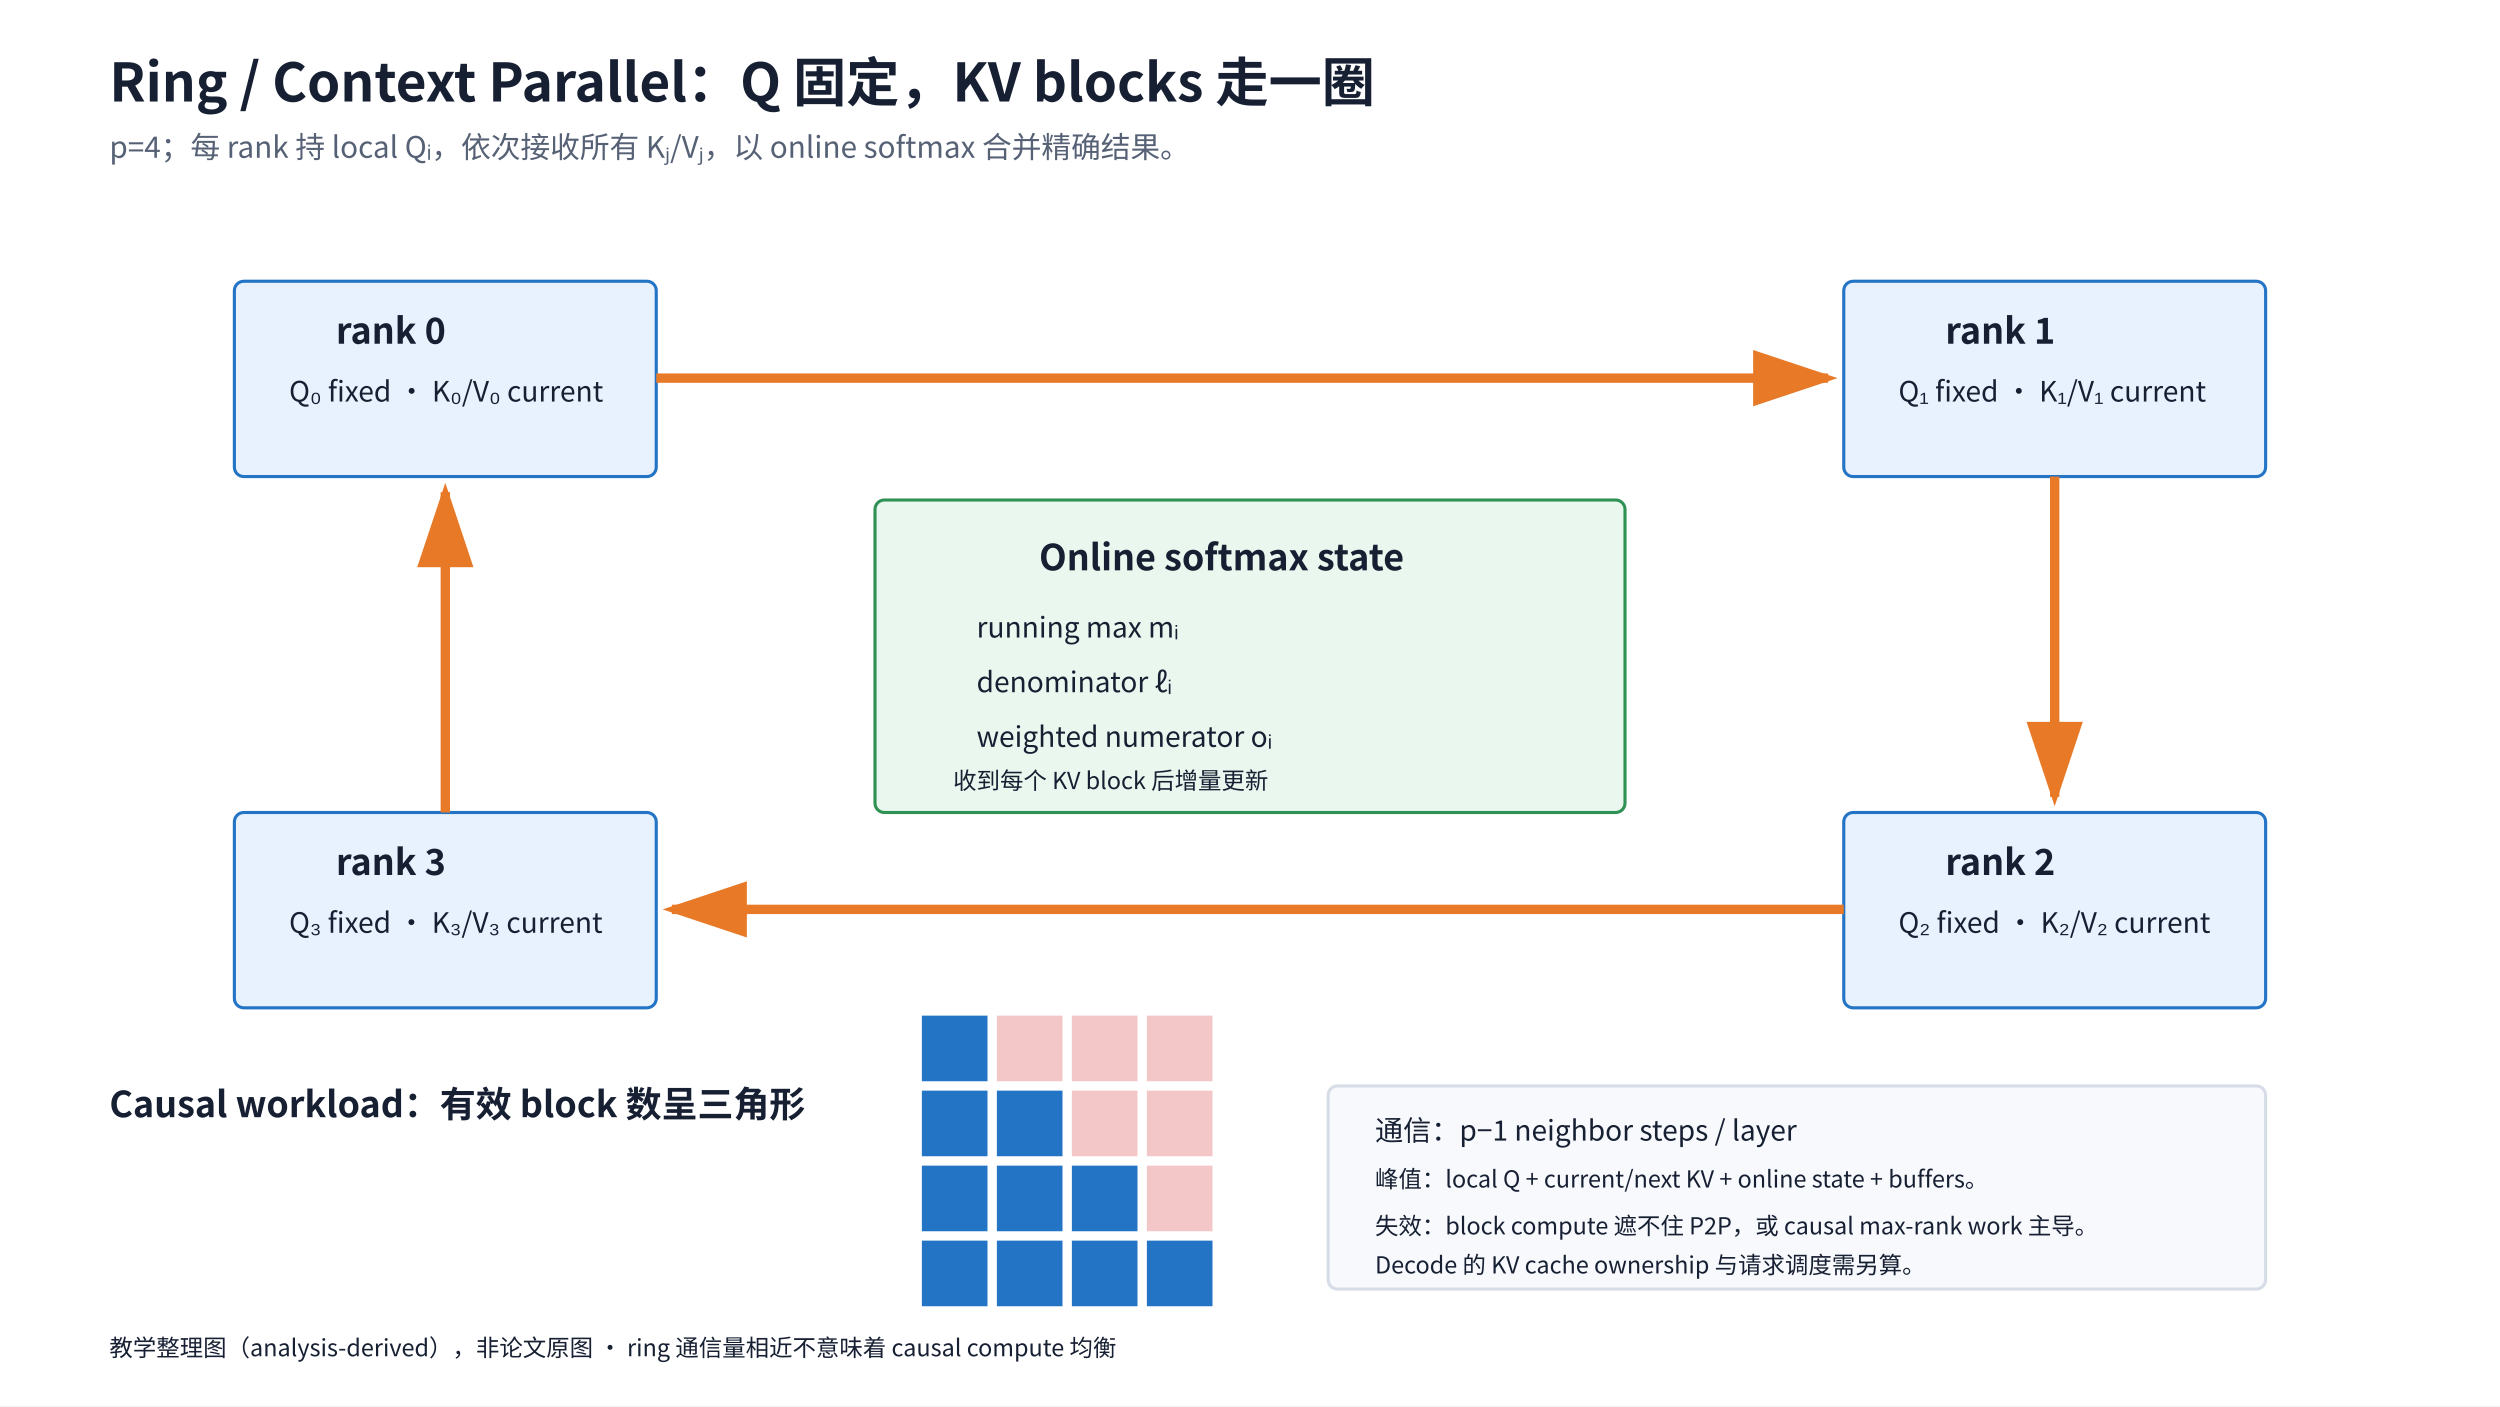
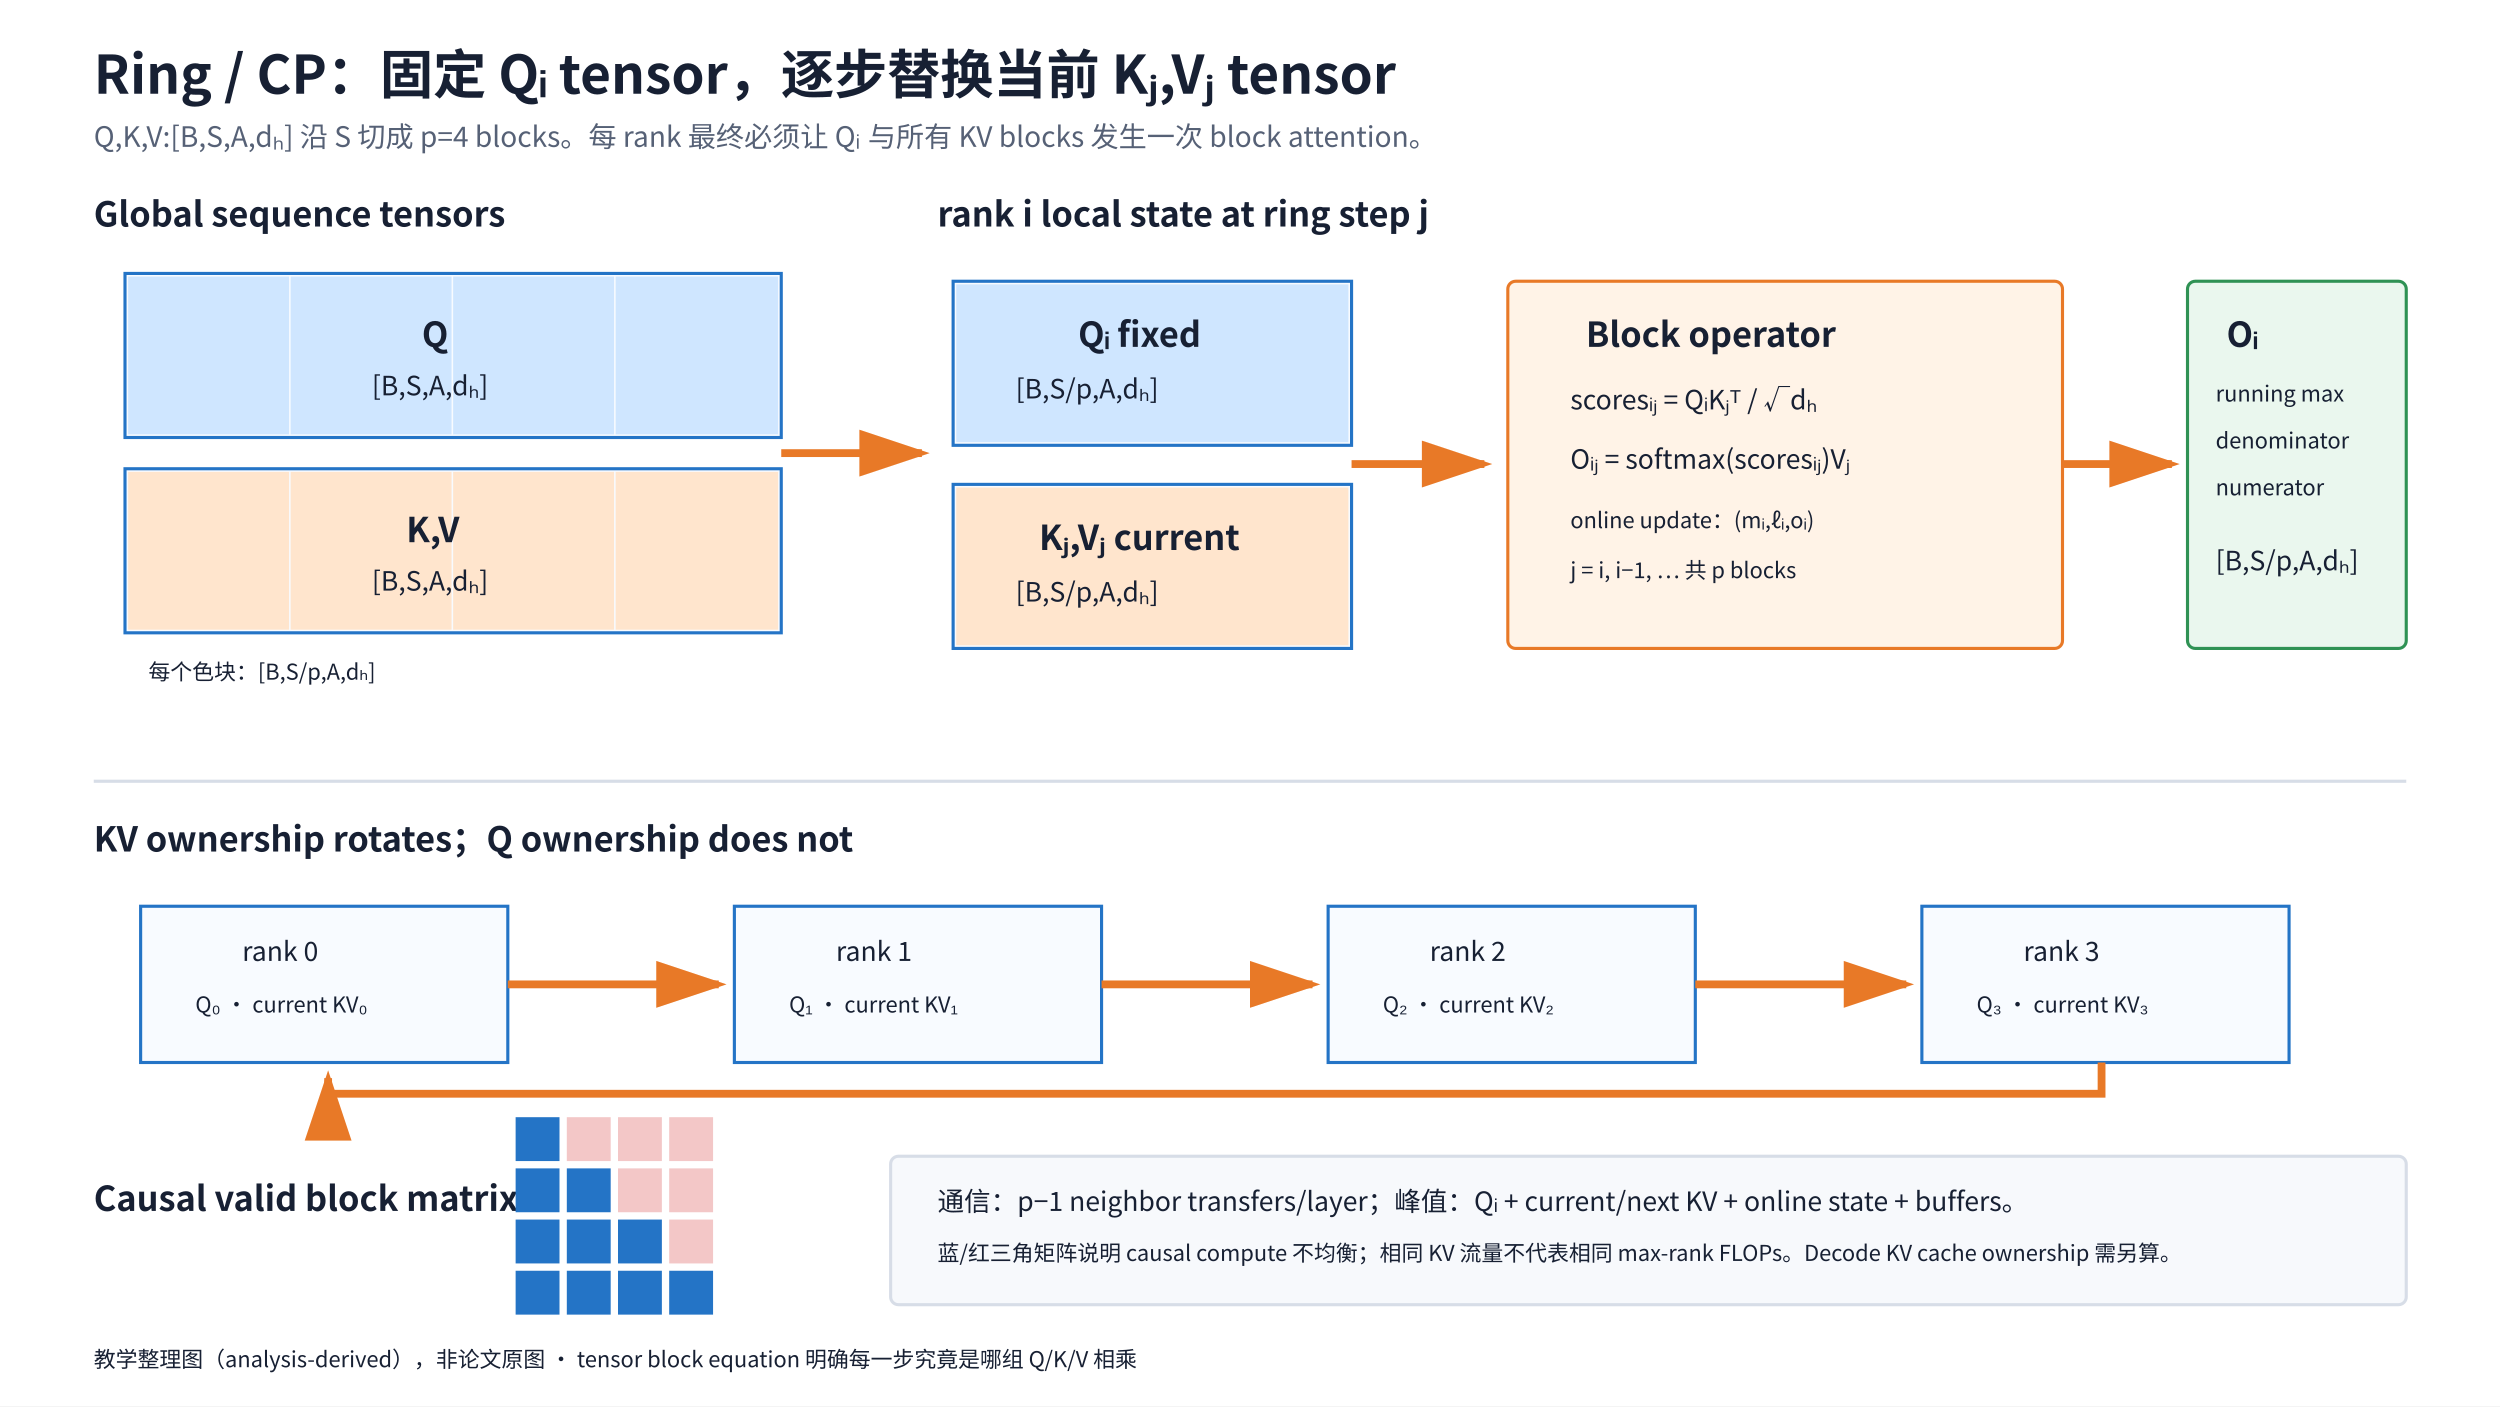
- <svg xmlns="http://www.w3.org/2000/svg" viewBox="0 0 1600 900" role="img" aria-labelledby="ring-title ring-desc">
+ <svg xmlns="http://www.w3.org/2000/svg" viewBox="0 0 1600 900" role="img" aria-labelledby="ring2-title ring2-desc">
  <defs>
-     <marker id="ring-arrow" markerWidth="10" markerHeight="10" refX="8" refY="3" orient="auto">
+     <marker id="ring2-arr" markerWidth="10" markerHeight="10" refX="8" refY="3" orient="auto">
      <path d="M0 0L0 6L9 3z" fill="#e87927" />
    </marker>
  </defs>
-   <style>text{font-family:"Noto Sans CJK SC","Microsoft YaHei",Arial,sans-serif;fill:#172033;letter-spacing:0}.t{font-size:34px;font-weight:700}.st{font-size:19px;fill:#566176}.h{font-size:23px;font-weight:700}.b{font-size:18px}.s{font-size:15px}.rank{fill:#e8f2ff;stroke:#2474c6;stroke-width:2}.state{fill:#eaf7ee;stroke:#2f9254;stroke-width:2}.bubble{fill:#fff0f0;stroke:#d64b4b;stroke-width:2}.arr{fill:none;stroke:#e87927;stroke-width:6;marker-end:url(#ring-arrow)}.note{fill:#f7f9fc;stroke:#d7dde7;stroke-width:2}.work{fill:#2474c6}.skip{fill:#f3c7c7}</style>
+   <style>text{font-family:"Noto Sans CJK SC","Microsoft YaHei",Arial,sans-serif;fill:#172033;letter-spacing:0}.t{font-size:34px;font-weight:700}.st{font-size:18px;fill:#566176}.h{font-size:22px;font-weight:700}.b{font-size:17px}.s{font-size:14px}.tensor{fill:#f8fbff;stroke:#2474c6;stroke-width:2}.q{fill:#cfe6ff}.kv{fill:#ffe5cd}.state{fill:#eaf7ee;stroke:#2f9254;stroke-width:2}.comm{fill:#fff3e7;stroke:#e87927;stroke-width:2}.arr{fill:none;stroke:#e87927;stroke-width:5;marker-end:url(#ring2-arr)}.note{fill:#f7f9fc;stroke:#d7dde7;stroke-width:2}.work{fill:#2474c6}.skip{fill:#f3c7c7}</style>
  <rect width="1600" height="900" fill="#fff" />
-   <text class="t" x="70" y="65">Ring / Context Parallel：Q 固定，KV blocks 走一圈</text>
-   <text class="st" x="70" y="101">p=4；每 rank 持 local Qᵢ，依次接收所有 Kⱼ/Vⱼ，以 online softmax 合并精确结果。</text>
+   <text class="t" x="60" y="60">Ring / CP：固定 Qᵢ tensor，逐步替换当前 Kⱼ,Vⱼ tensor</text>
+   <text class="st" x="60" y="94">Q,K,V:[B,S,A,dₕ] 沿 S 切成 p=4 blocks。每 rank 最终必须让 Qᵢ 与所有 KV blocks 发生一次 block attention。</text>
+   <text class="h" x="60" y="145">Global sequence tensors</text>
+   <g transform="translate(80 175)">
+     <rect class="tensor" width="420" height="105" />
+     <rect class="q" x="2" y="2" width="103" height="101" />
+     <rect class="q" x="106" y="2" width="103" height="101" />
+     <rect class="q" x="210" y="2" width="103" height="101" />
+     <rect class="q" x="314" y="2" width="104" height="101" />
+     <text class="h" x="190" y="47">Q</text>
+     <text class="b" x="158" y="78">[B,S,A,dₕ]</text>
+   </g>
+   <g transform="translate(80 300)">
+     <rect class="tensor" width="420" height="105" />
+     <rect class="kv" x="2" y="2" width="103" height="101" />
+     <rect class="kv" x="106" y="2" width="103" height="101" />
+     <rect class="kv" x="210" y="2" width="103" height="101" />
+     <rect class="kv" x="314" y="2" width="104" height="101" />
+     <text class="h" x="180" y="47">K,V</text>
+     <text class="b" x="158" y="78">[B,S,A,dₕ]</text>
+   </g>
+   <text class="s" x="95" y="435">每个色块：[B,S/p,A,dₕ]</text>
+   <path class="arr" d="M500 290H590" />
+   <text class="h" x="600" y="145">rank i local state at ring step j</text>
+   <rect class="tensor" x="610" y="180" width="255" height="105" />
+   <rect class="q" x="612" y="182" width="251" height="101" />
+   <text class="h" x="690" y="222">Qᵢ fixed</text>
+   <text class="b" x="650" y="255">[B,S/p,A,dₕ]</text>
+   <rect class="tensor" x="610" y="310" width="255" height="105" />
+   <rect class="kv" x="612" y="312" width="251" height="101" />
+   <text class="h" x="665" y="352">Kⱼ,Vⱼ current</text>
+   <text class="b" x="650" y="385">[B,S/p,A,dₕ]</text>
+   <path class="arr" d="M865 297H950" />
+   <rect class="comm" x="965" y="180" width="355" height="235" rx="5" />
+   <text class="h" x="1015" y="222">Block operator</text>
+   <text class="b" x="1005" y="262">scoresᵢⱼ = QᵢKⱼᵀ / √dₕ</text>
+   <text class="b" x="1005" y="300">Oᵢⱼ = softmax(scoresᵢⱼ)Vⱼ</text>
+   <text class="s" x="1005" y="338">online update：(mᵢ,ℓᵢ,oᵢ)</text>
+   <text class="s" x="1005" y="370">j = i, i−1, … 共 p blocks</text>
+   <path class="arr" d="M1320 297H1390" />
+   <rect class="state" x="1400" y="180" width="140" height="235" rx="5" />
+   <text class="h" x="1425" y="222">Oᵢ</text>
+   <text class="s" x="1418" y="257">running max</text>
+   <text class="s" x="1418" y="287">denominator</text>
+   <text class="s" x="1418" y="317">numerator</text>
+   <text class="b" x="1418" y="365">[B,S/p,A,dₕ]</text>
+   <line x1="60" y1="500" x2="1540" y2="500" stroke="#d7dde7" stroke-width="2" />
+   <text class="h" x="60" y="545">KV ownership rotates；Q ownership does not</text>
  <g>
-     <rect class="rank" x="150" y="180" width="270" height="125" rx="6" />
-     <rect class="rank" x="1180" y="180" width="270" height="125" rx="6" />
-     <rect class="rank" x="1180" y="520" width="270" height="125" rx="6" />
-     <rect class="rank" x="150" y="520" width="270" height="125" rx="6" />
-     <text class="h" x="215" y="220">rank 0</text>
-     <text class="b" x="185" y="257">Q₀ fixed · K₀/V₀ current</text>
-     <text class="h" x="1245" y="220">rank 1</text>
-     <text class="b" x="1215" y="257">Q₁ fixed · K₁/V₁ current</text>
-     <text class="h" x="1245" y="560">rank 2</text>
-     <text class="b" x="1215" y="597">Q₂ fixed · K₂/V₂ current</text>
-     <text class="h" x="215" y="560">rank 3</text>
-     <text class="b" x="185" y="597">Q₃ fixed · K₃/V₃ current</text>
+     <rect class="tensor" x="90" y="580" width="235" height="100" />
+     <text class="b" x="155" y="615">rank 0</text>
+     <text class="s" x="125" y="648">Q₀ · current KV₀</text>
+     <rect class="tensor" x="470" y="580" width="235" height="100" />
+     <text class="b" x="535" y="615">rank 1</text>
+     <text class="s" x="505" y="648">Q₁ · current KV₁</text>
+     <rect class="tensor" x="850" y="580" width="235" height="100" />
+     <text class="b" x="915" y="615">rank 2</text>
+     <text class="s" x="885" y="648">Q₂ · current KV₂</text>
+     <rect class="tensor" x="1230" y="580" width="235" height="100" />
+     <text class="b" x="1295" y="615">rank 3</text>
+     <text class="s" x="1265" y="648">Q₃ · current KV₃</text>
  </g>
-   <path class="arr" d="M420 242H1170" />
-   <path class="arr" d="M1315 305V510" />
-   <path class="arr" d="M1180 582H430" />
-   <path class="arr" d="M285 520V315" />
-   <rect class="state" x="560" y="320" width="480" height="200" rx="6" />
-   <text class="h" x="665" y="365">Online softmax state</text>
-   <text class="b" x="625" y="408">running max mᵢ</text>
-   <text class="b" x="625" y="443">denominator ℓᵢ</text>
-   <text class="b" x="625" y="478">weighted numerator oᵢ</text>
-   <text class="s" x="610" y="505">收到每个 KV block 后增量更新</text>
-   <text class="h" x="70" y="715">Causal workload：有效 block 数呈三角形</text>
-   <g transform="translate(590 650)">
-     <rect class="work" x="0" y="0" width="42" height="42" />
-     <rect class="skip" x="48" y="0" width="42" height="42" />
-     <rect class="skip" x="96" y="0" width="42" height="42" />
-     <rect class="skip" x="144" y="0" width="42" height="42" />
-     <rect class="work" x="0" y="48" width="42" height="42" />
-     <rect class="work" x="48" y="48" width="42" height="42" />
-     <rect class="skip" x="96" y="48" width="42" height="42" />
-     <rect class="skip" x="144" y="48" width="42" height="42" />
-     <rect class="work" x="0" y="96" width="42" height="42" />
-     <rect class="work" x="48" y="96" width="42" height="42" />
-     <rect class="work" x="96" y="96" width="42" height="42" />
-     <rect class="skip" x="144" y="96" width="42" height="42" />
-     <rect class="work" x="0" y="144" width="42" height="42" />
-     <rect class="work" x="48" y="144" width="42" height="42" />
-     <rect class="work" x="96" y="144" width="42" height="42" />
-     <rect class="work" x="144" y="144" width="42" height="42" />
+   <path class="arr" d="M325 630H460" />
+   <path class="arr" d="M705 630H840" />
+   <path class="arr" d="M1085 630H1220" />
+   <path class="arr" d="M1345 680V700H210V690" />
+   <text class="h" x="60" y="775">Causal valid block matrix</text>
+   <g transform="translate(330 715) scale(.78)">
+     <rect class="work" x="0" y="0" width="36" height="36" />
+     <rect class="skip" x="42" y="0" width="36" height="36" />
+     <rect class="skip" x="84" y="0" width="36" height="36" />
+     <rect class="skip" x="126" y="0" width="36" height="36" />
+     <rect class="work" x="0" y="42" width="36" height="36" />
+     <rect class="work" x="42" y="42" width="36" height="36" />
+     <rect class="skip" x="84" y="42" width="36" height="36" />
+     <rect class="skip" x="126" y="42" width="36" height="36" />
+     <rect class="work" x="0" y="84" width="36" height="36" />
+     <rect class="work" x="42" y="84" width="36" height="36" />
+     <rect class="work" x="84" y="84" width="36" height="36" />
+     <rect class="skip" x="126" y="84" width="36" height="36" />
+     <rect class="work" x="0" y="126" width="36" height="36" />
+     <rect class="work" x="42" y="126" width="36" height="36" />
+     <rect class="work" x="84" y="126" width="36" height="36" />
+     <rect class="work" x="126" y="126" width="36" height="36" />
  </g>
-   <rect class="note" x="850" y="695" width="600" height="130" rx="6" />
-   <text class="b" x="880" y="730">通信：p−1 neighbor steps / layer</text>
-   <text class="s" x="880" y="760">峰值：local Q + current/next KV + online state + buffers。</text>
-   <text class="s" x="880" y="790">失效：block compute 遮不住 P2P，或 causal max-rank work 主导。</text>
-   <text class="s" x="880" y="815">Decode 的 KV cache ownership 与请求调度需另算。</text>
-   <text class="s" x="70" y="868">教学整理图（analysis-derived），非论文原图 · ring 通信量相近不意味着 causal compute 均衡</text>
+   <rect class="note" x="570" y="740" width="970" height="95" rx="5" />
+   <text class="b" x="600" y="775">通信：p−1 neighbor transfers/layer；峰值：Qᵢ + current/next KV + online state + buffers。</text>
+   <text class="s" x="600" y="807">蓝/红三角矩阵说明 causal compute 不均衡；相同 KV 流量不代表相同 max-rank FLOPs。Decode KV cache ownership 需另算。</text>
+   <text class="s" x="60" y="875">教学整理图（analysis-derived），非论文原图 · tensor block equation 明确每一步究竟是哪组 Q/K/V 相乘</text>
</svg>
